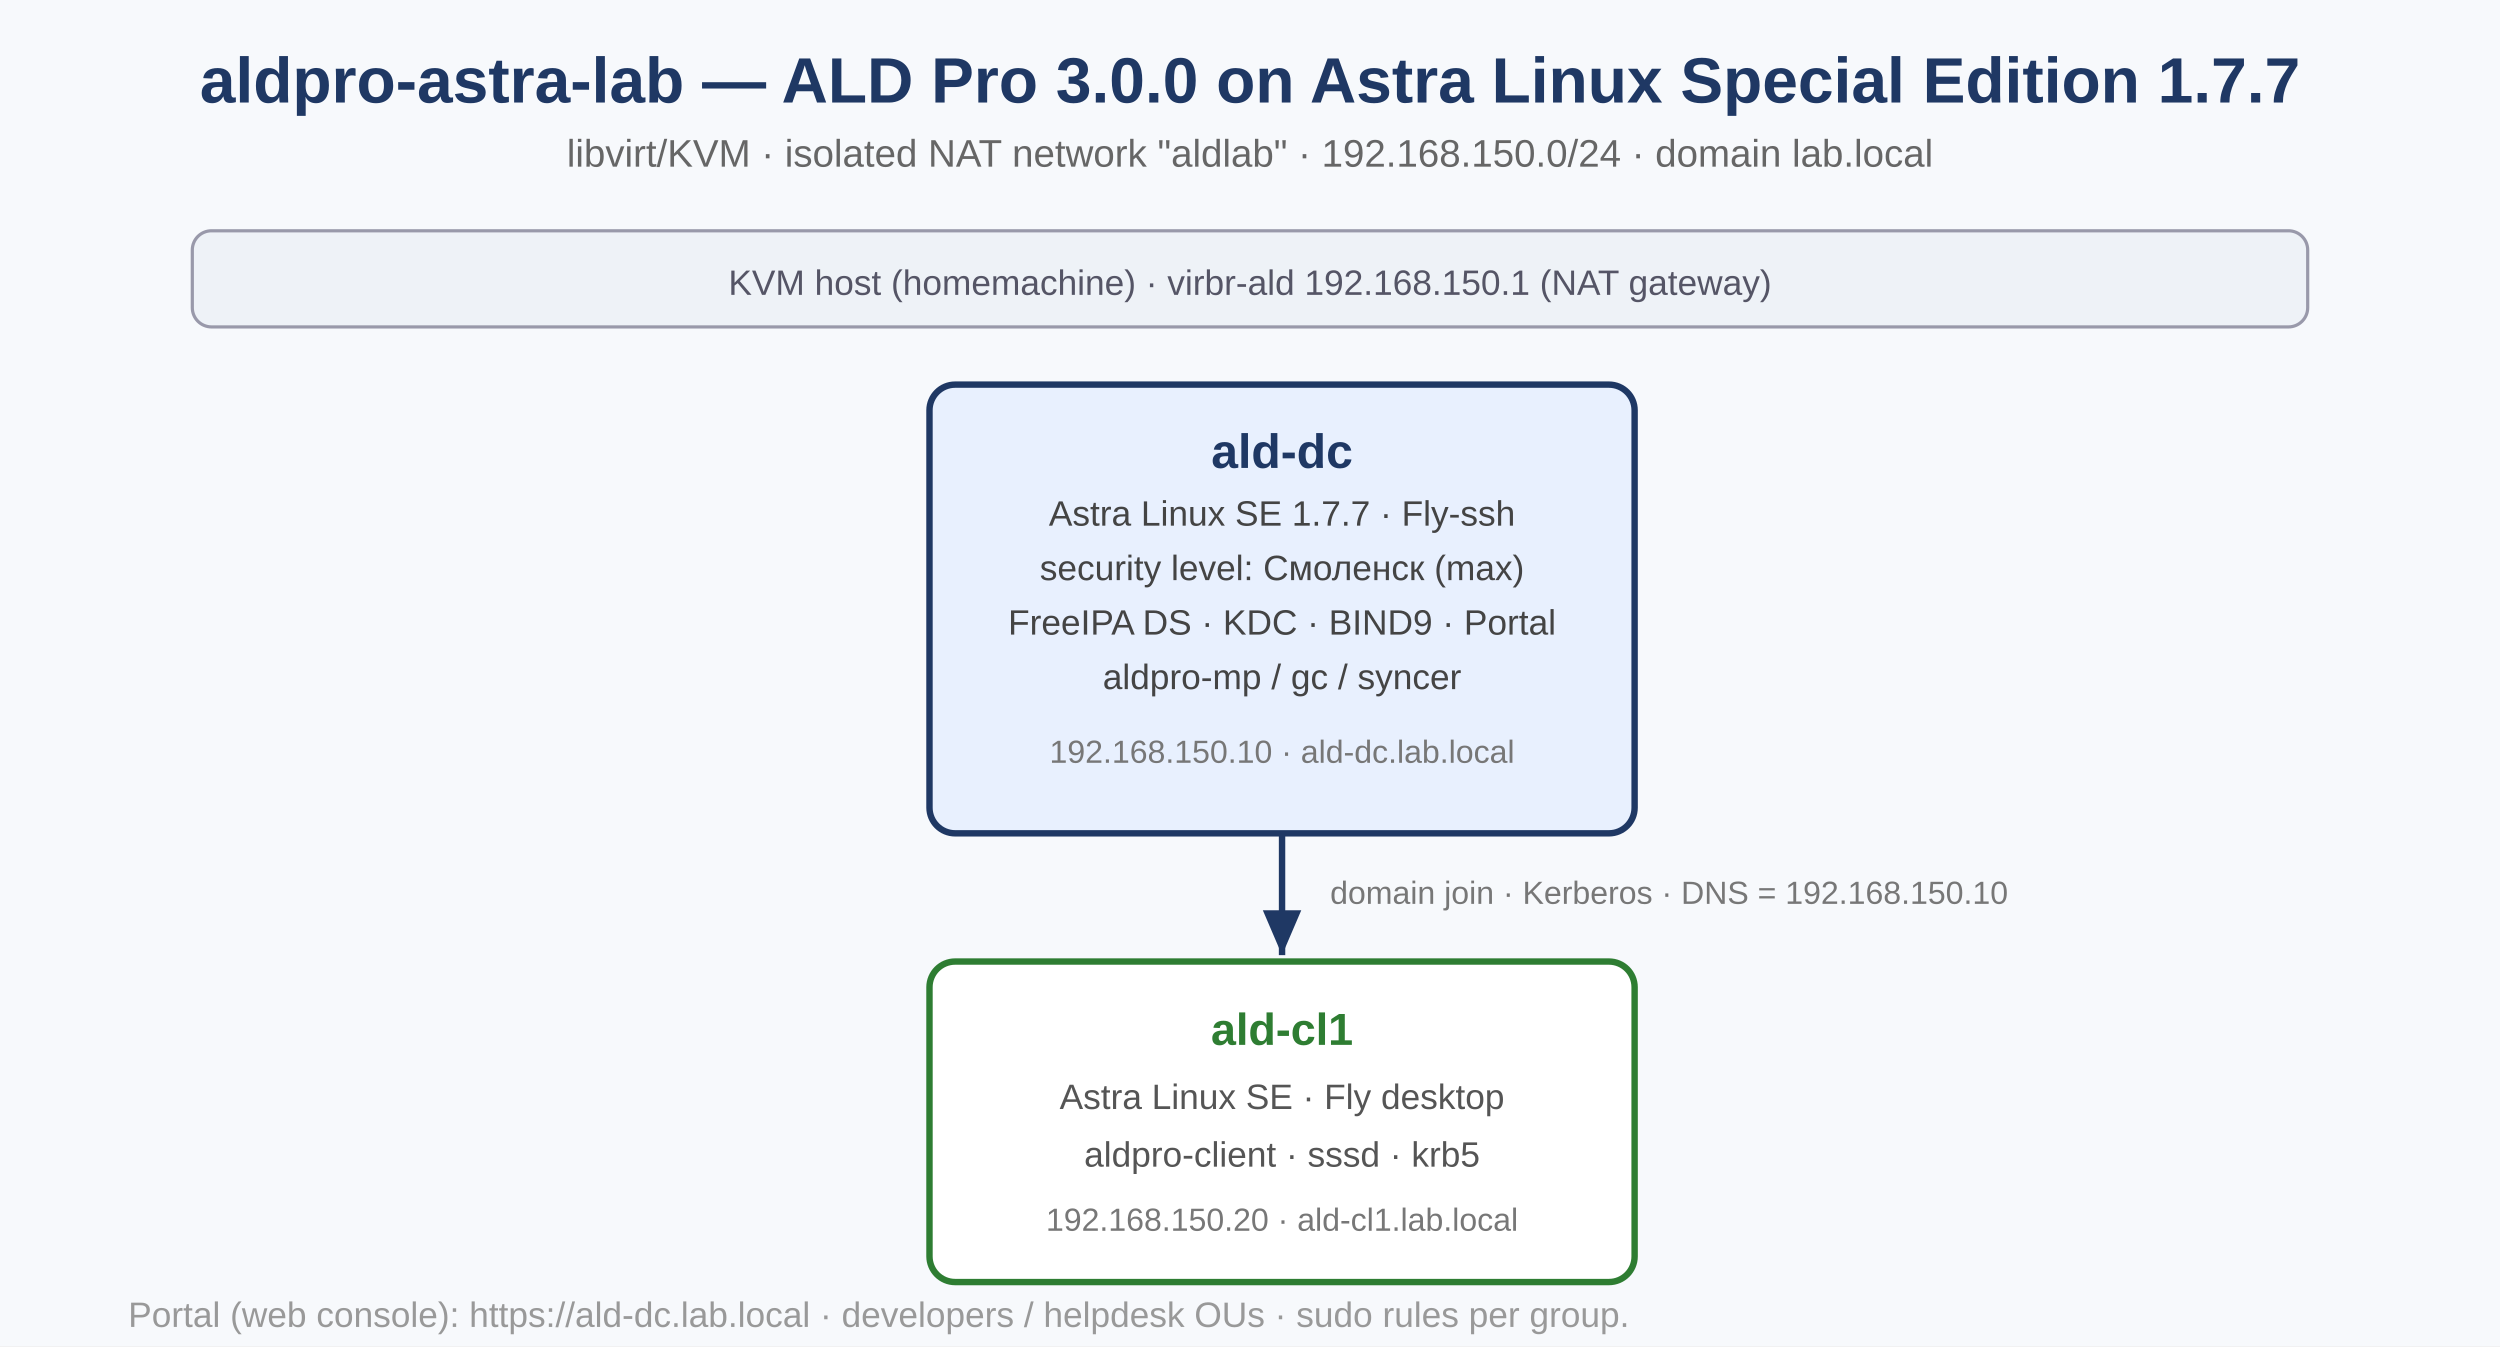
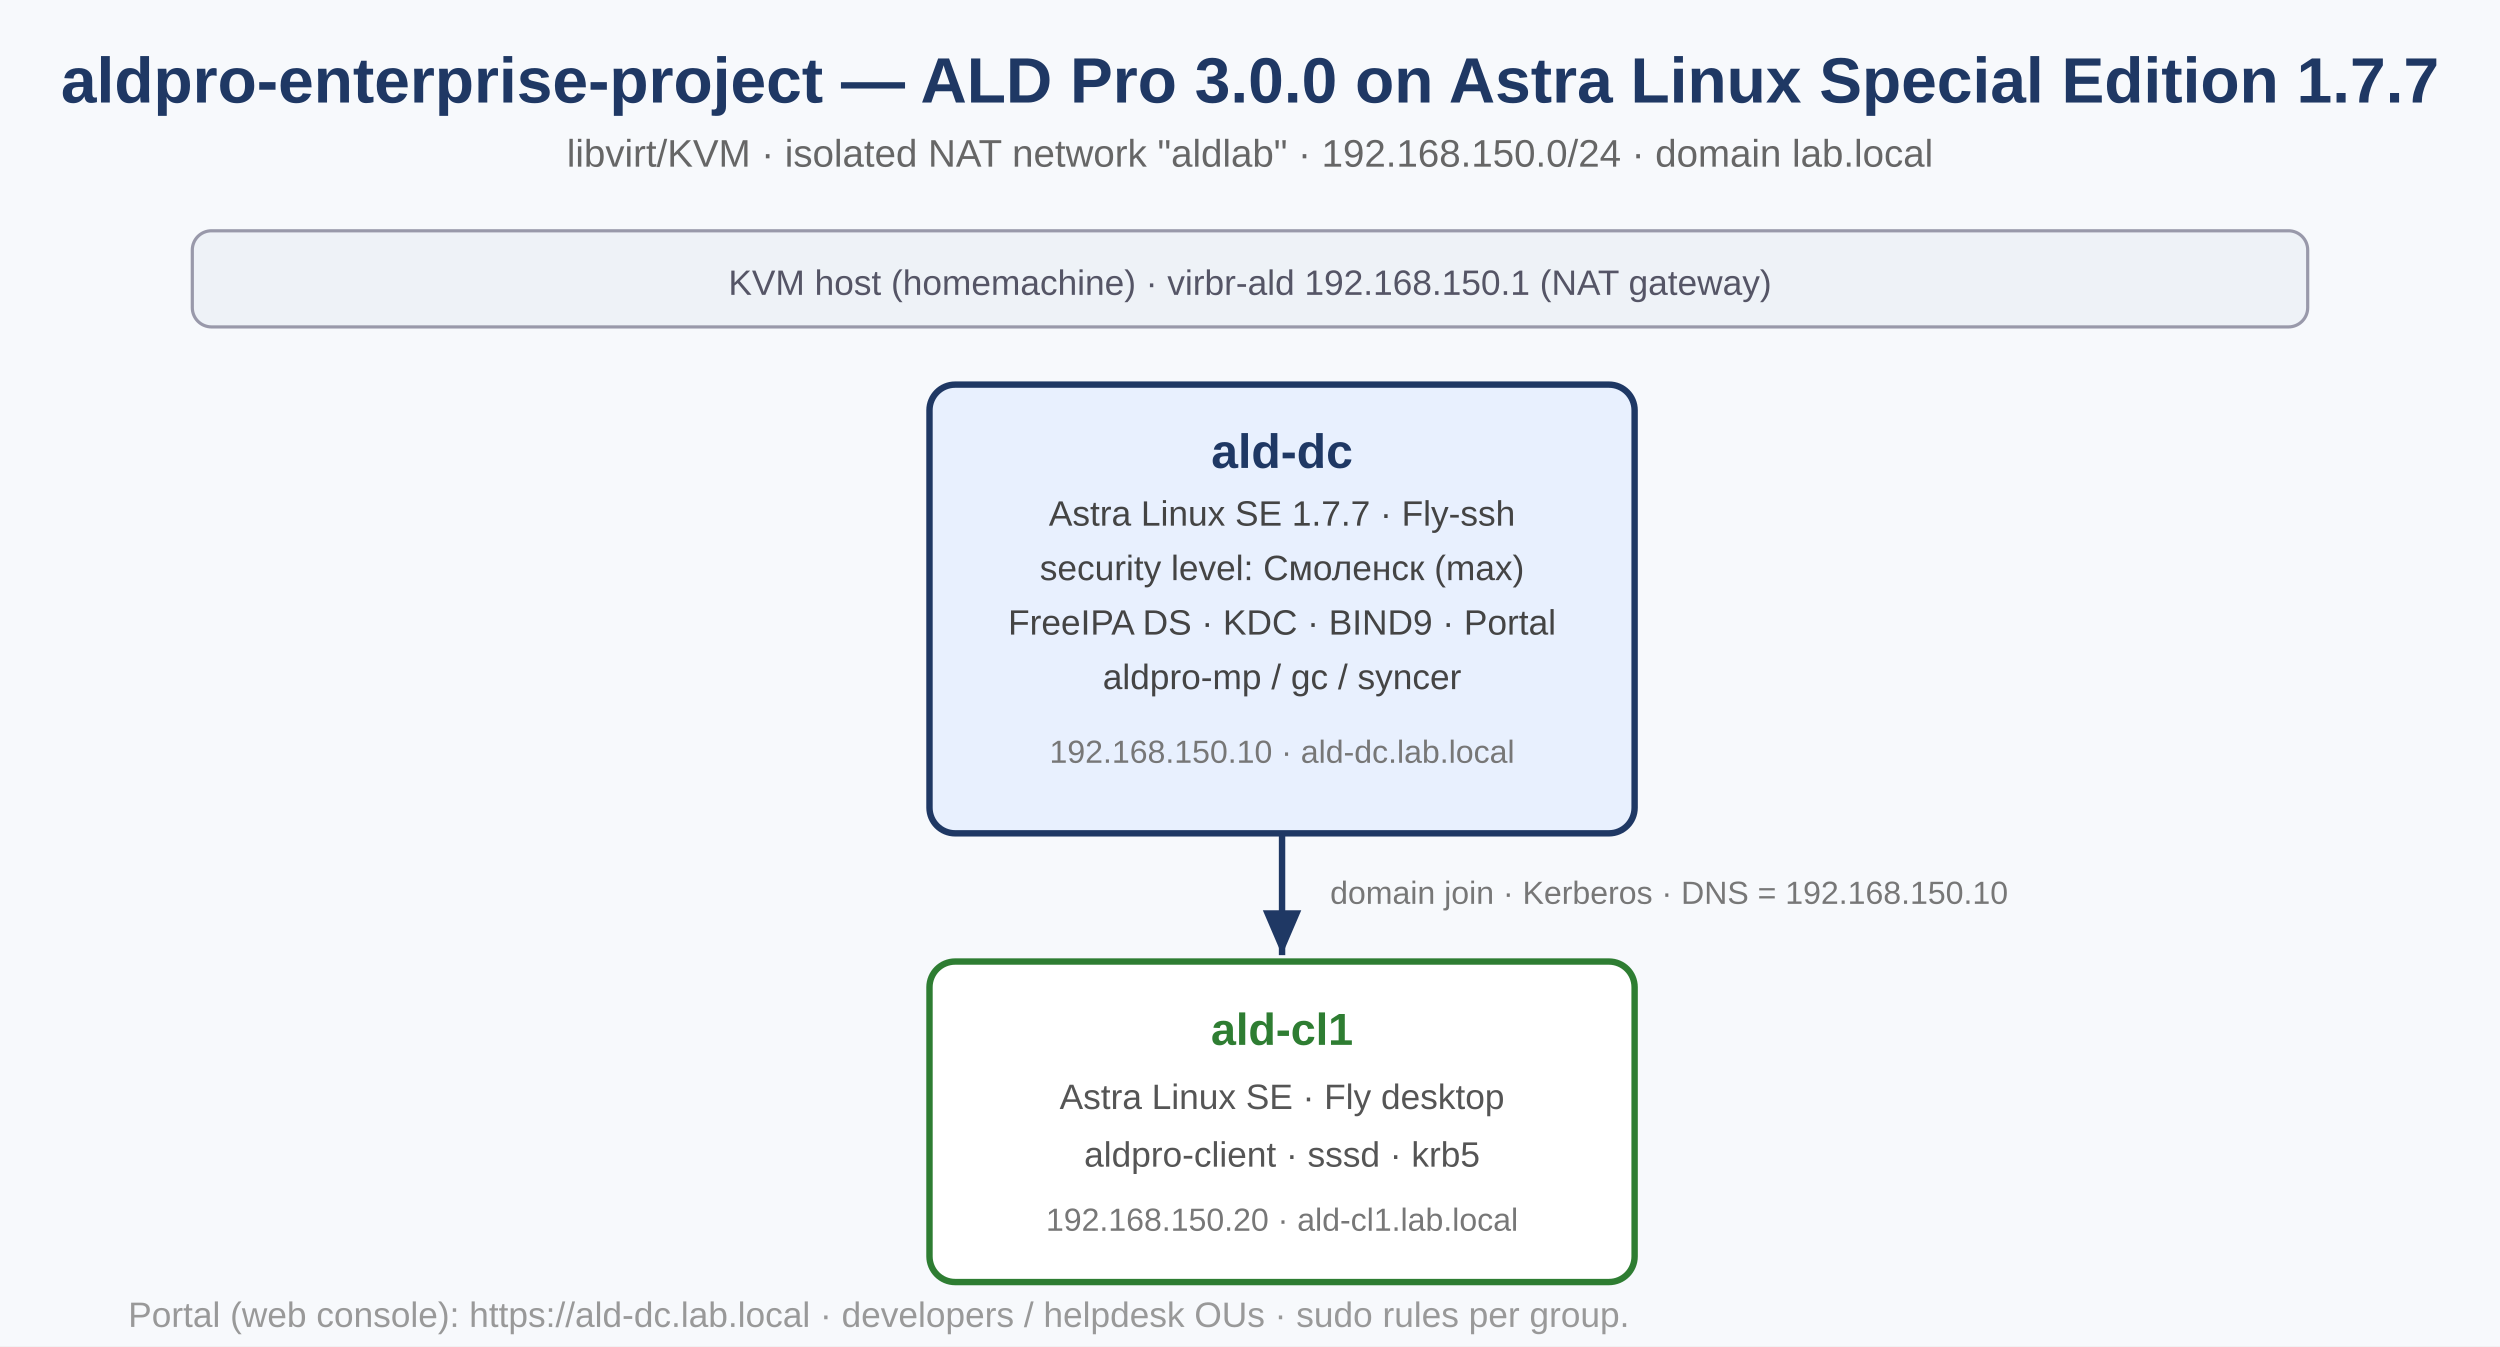
<svg xmlns="http://www.w3.org/2000/svg" viewBox="0 0 780 420" font-family="Segoe UI, Arial, sans-serif">
  <rect width="780" height="420" fill="#f7f9fc" />
-   <text x="390" y="32" text-anchor="middle" font-size="20" font-weight="700" fill="#1F3864">aldpro-astra-lab — ALD Pro 3.0.0 on Astra Linux Special Edition 1.7.7</text>
+   <text x="390" y="32" text-anchor="middle" font-size="20" font-weight="700" fill="#1F3864">aldpro-enterprise-project — ALD Pro 3.0.0 on Astra Linux Special Edition 1.7.7</text>
  <text x="390" y="52" text-anchor="middle" font-size="12" fill="#666">libvirt/KVM · isolated NAT network "aldlab" · 192.168.150.0/24 · domain lab.local</text>
  <rect x="60" y="72" width="660" height="30" rx="6" fill="#eef2f7" stroke="#99a" stroke-width="1" />
  <text x="390" y="92" text-anchor="middle" font-size="11" fill="#556">KVM host (homemachine) · virbr-ald 192.168.150.1 (NAT gateway)</text>
  <rect x="290" y="120" width="220" height="140" rx="8" fill="#e8f0fe" stroke="#1F3864" stroke-width="2" />
  <text x="400" y="146" text-anchor="middle" font-size="15" font-weight="700" fill="#1F3864">ald-dc</text>
  <text x="400" y="164" text-anchor="middle" font-size="11" fill="#444">Astra Linux SE 1.7.7 · Fly-ssh</text>
  <text x="400" y="181" text-anchor="middle" font-size="11" fill="#444">security level: Смоленск (max)</text>
  <text x="400" y="198" text-anchor="middle" font-size="11" fill="#444">FreeIPA DS · KDC · BIND9 · Portal</text>
  <text x="400" y="215" text-anchor="middle" font-size="11" fill="#444">aldpro-mp / gc / syncer</text>
  <text x="400" y="238" text-anchor="middle" font-size="10" fill="#777">192.168.150.10 · ald-dc.lab.local</text>
  <rect x="290" y="300" width="220" height="100" rx="8" fill="#ffffff" stroke="#2E7D32" stroke-width="2" />
  <text x="400" y="326" text-anchor="middle" font-size="14" font-weight="700" fill="#2E7D32">ald-cl1</text>
  <text x="400" y="346" text-anchor="middle" font-size="11" fill="#555">Astra Linux SE · Fly desktop</text>
  <text x="400" y="364" text-anchor="middle" font-size="11" fill="#555">aldpro-client · sssd · krb5</text>
  <text x="400" y="384" text-anchor="middle" font-size="10" fill="#777">192.168.150.20 · ald-cl1.lab.local</text>
  <defs>
    <marker id="a" markerWidth="9" markerHeight="9" refX="7" refY="3" orient="auto">
      <path d="M0,0 L7,3 L0,6 Z" fill="#1F3864" />
    </marker>
  </defs>
  <line x1="400" y1="260" x2="400" y2="298" stroke="#1F3864" stroke-width="2" marker-end="url(#a)" />
  <text x="415" y="282" font-size="10" fill="#777">domain join · Kerberos · DNS = 192.168.150.10</text>
  <text x="40" y="414" font-size="11" fill="#999">Portal (web console): https://ald-dc.lab.local · developers / helpdesk OUs · sudo rules per group.</text>
</svg>
